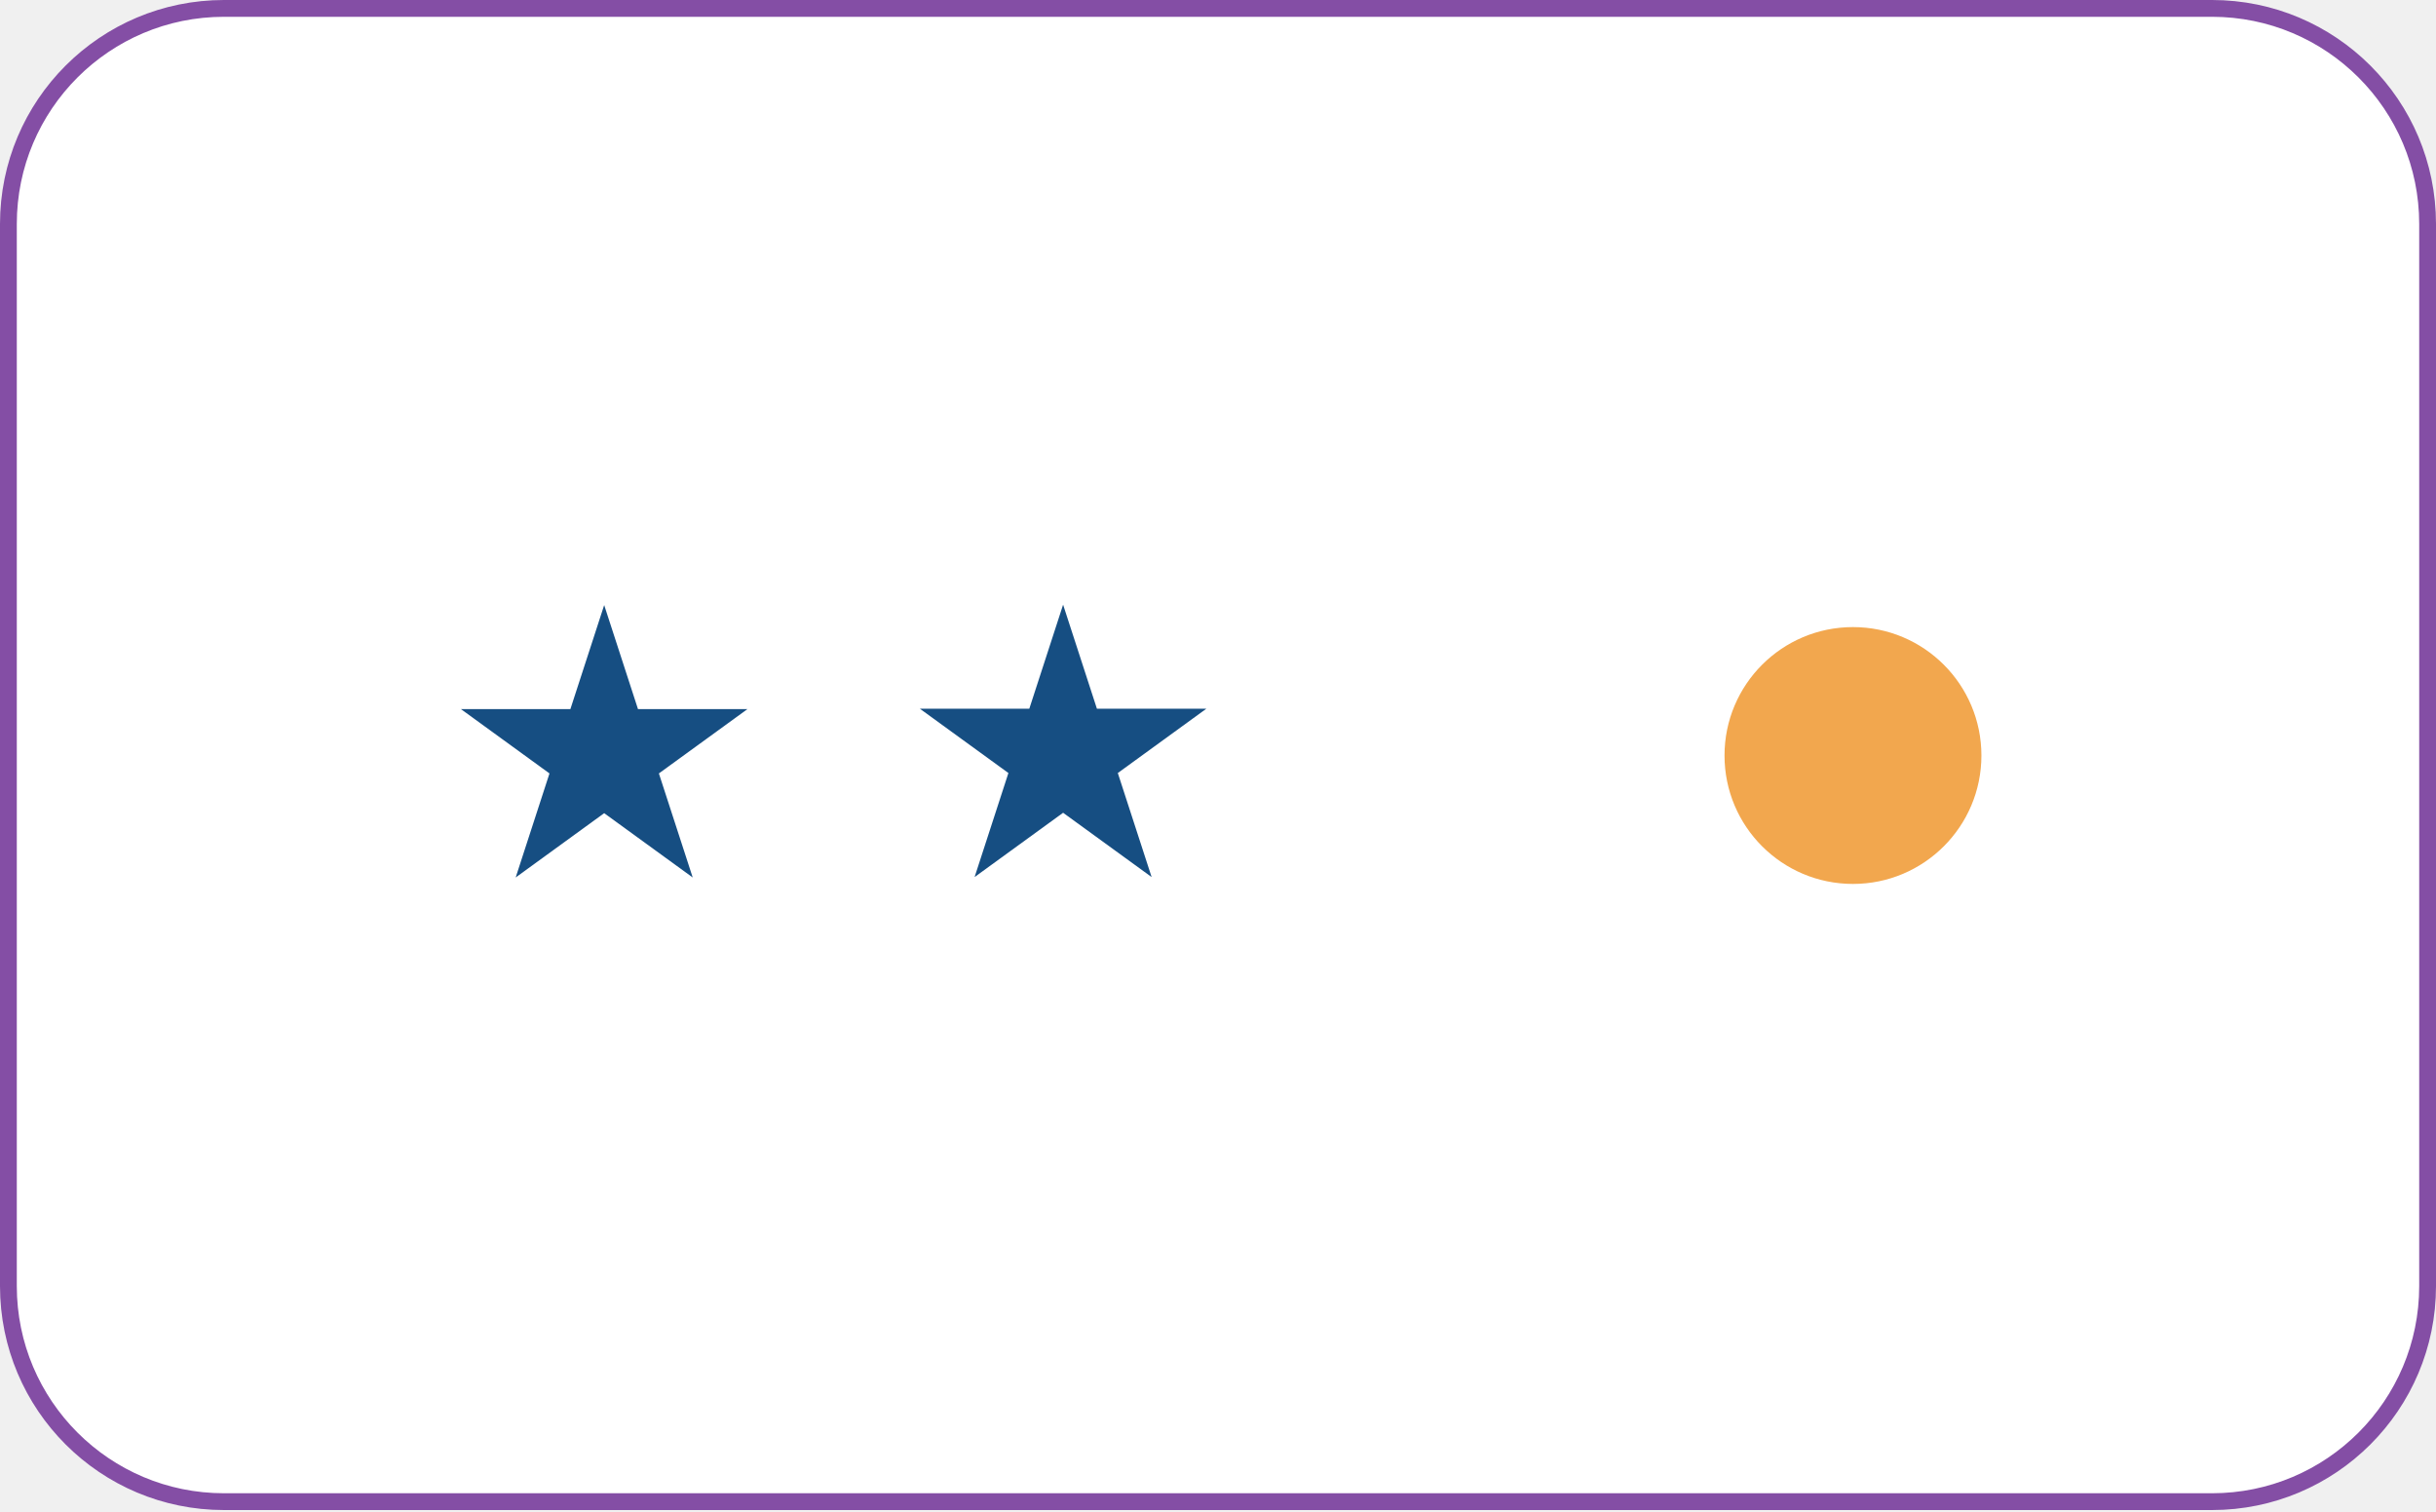
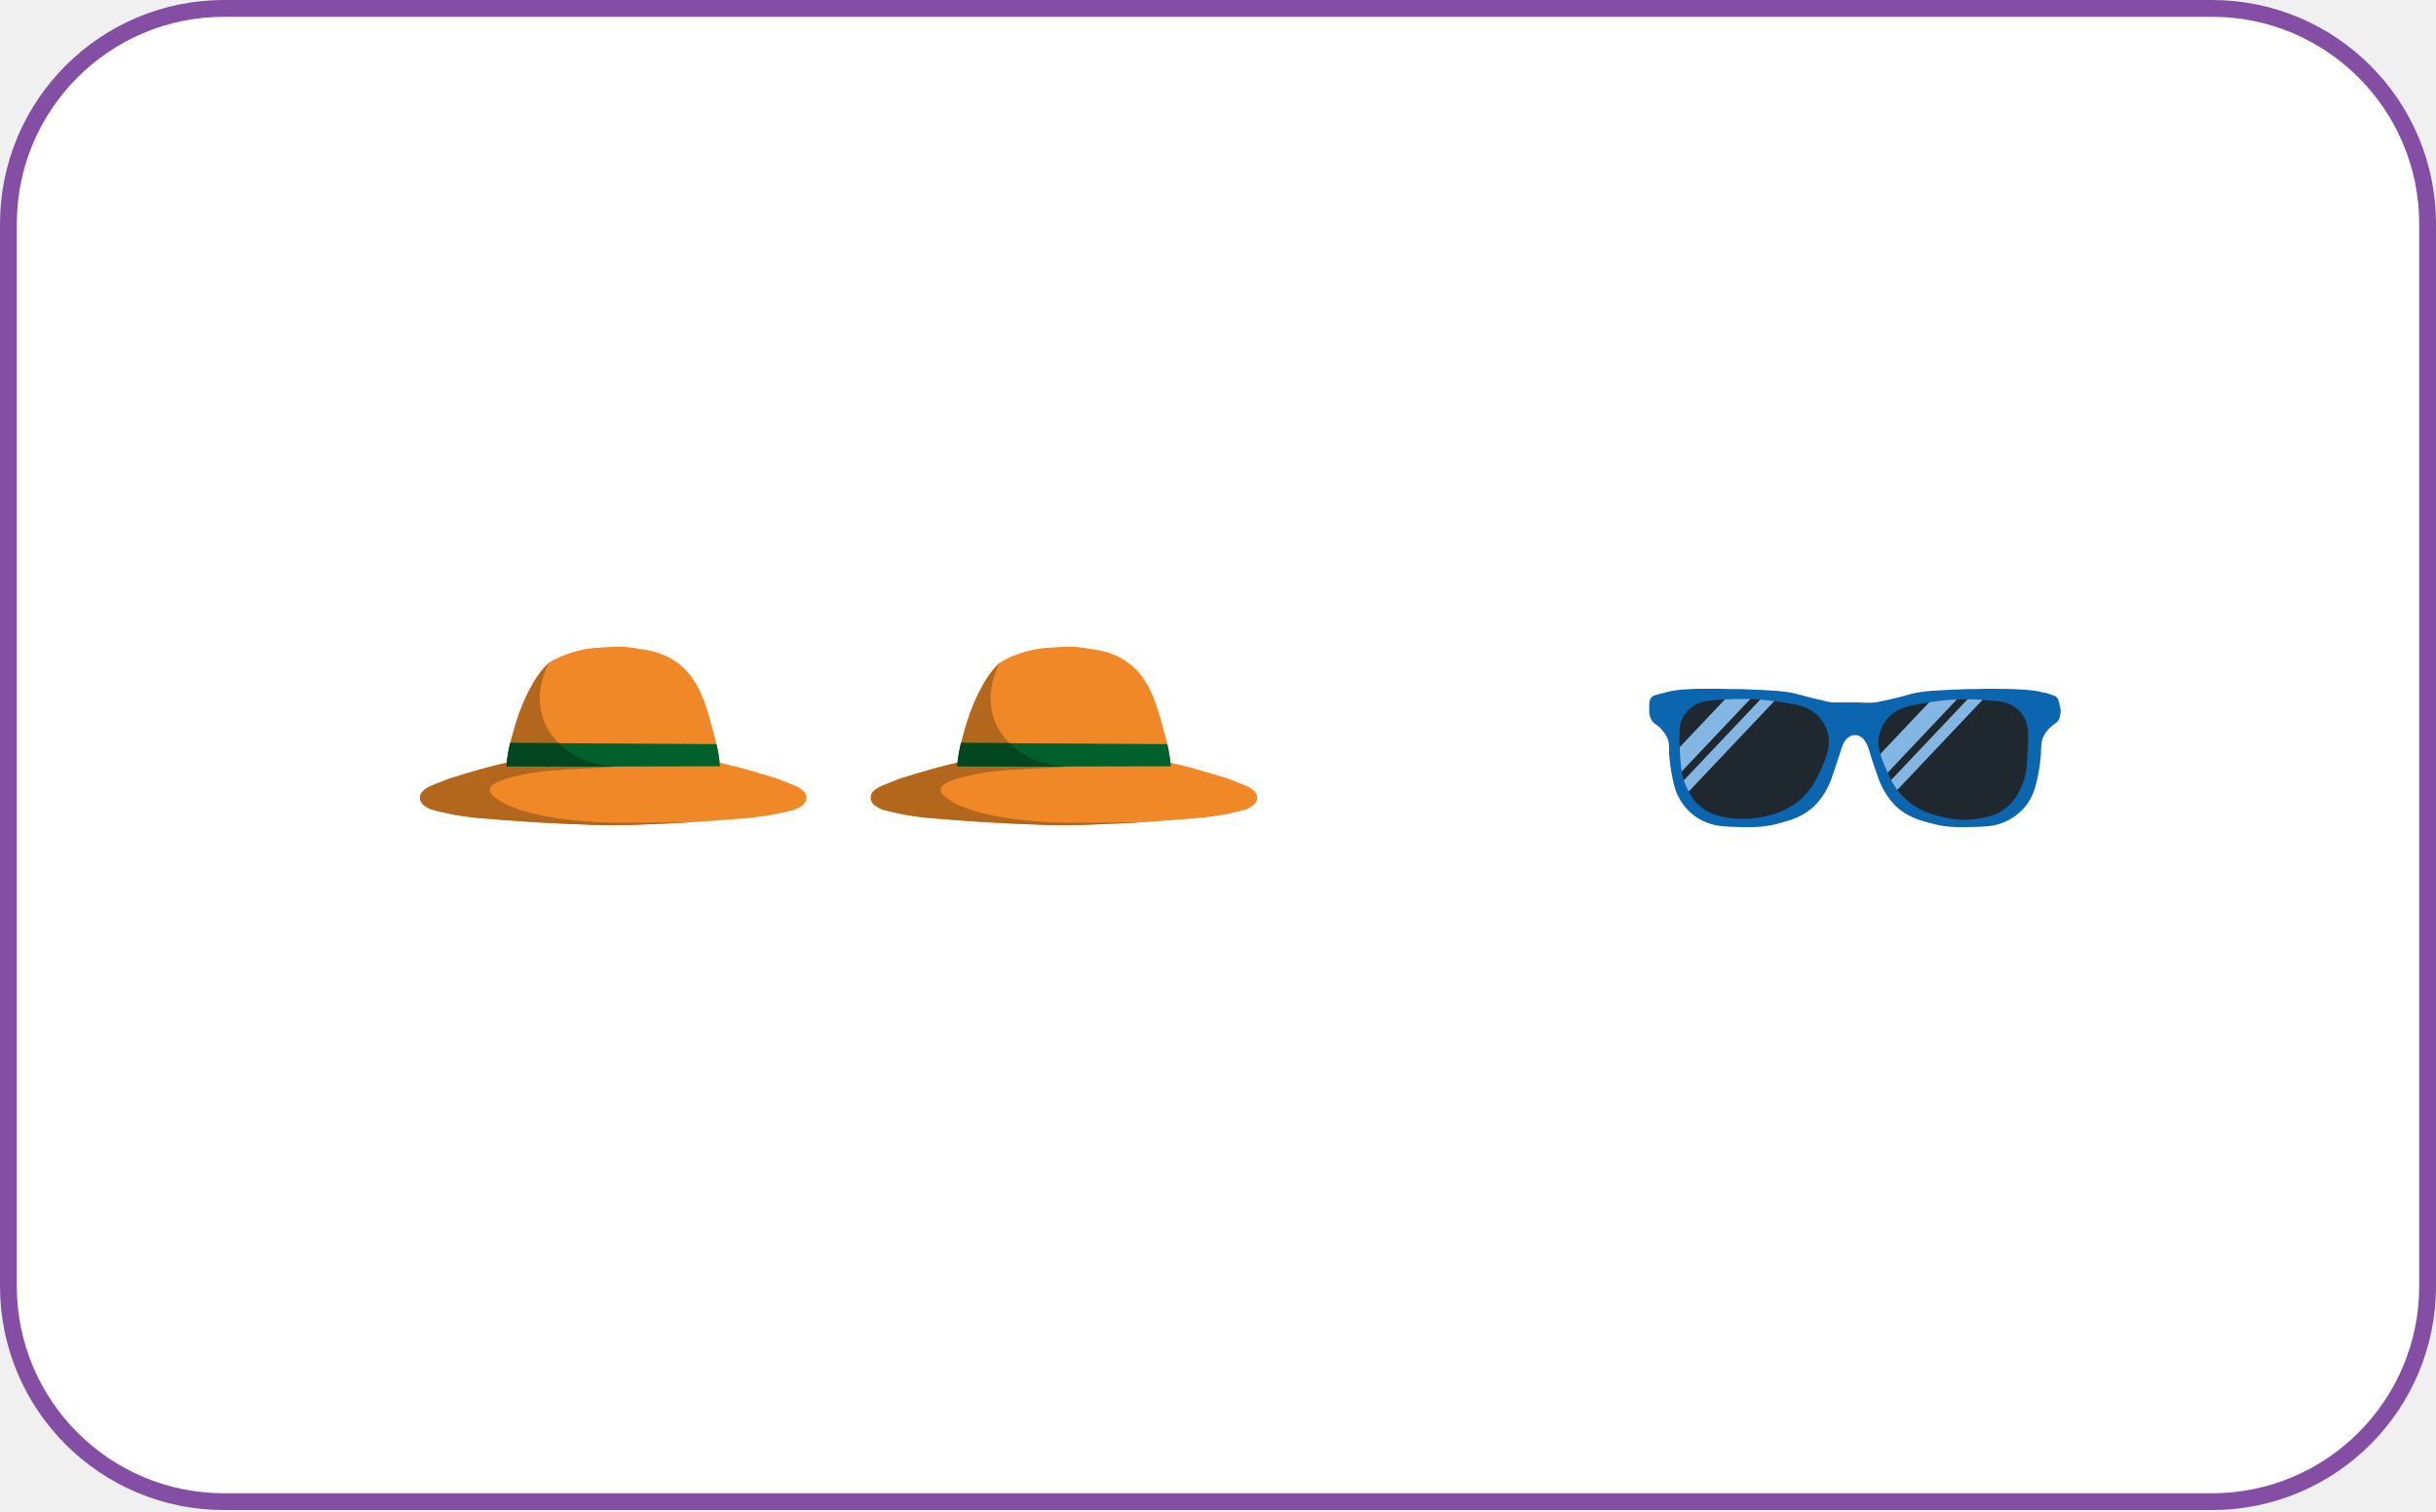
- <svg xmlns="http://www.w3.org/2000/svg" width="870" height="540" viewBox="0 0 870 540" fill="none">
+ <svg xmlns="http://www.w3.org/2000/svg" viewBox="0 0 870 540" fill="none">
  <rect x="3" y="3" width="864" height="533.4" rx="77" fill="white" stroke="#844EA5" stroke-width="6" />
-   <path d="M215.782 216.145L227.857 253.308H266.931L235.319 276.275L247.394 313.438L215.782 290.47L184.17 313.438L196.244 276.275L164.632 253.308H203.707L215.782 216.145Z" fill="#164E82" />
-   <path d="M379.682 216L391.757 253.162H430.831L399.219 276.13L411.294 313.292L379.682 290.325L348.07 313.292L360.144 276.13L328.532 253.162H367.607L379.682 216Z" fill="#164E82" />
-   <circle cx="661.773" cy="269.873" r="45.873" fill="#F2A74E" />
+   <path d="M671.626 273.027C672.929 277.492 674.417 282.888 679.068 287.353C685.208 293.121 692.836 293.493 698.046 293.679C704.186 294.051 712.372 294.423 718.326 288.842C722.977 284.562 723.721 278.795 724.466 272.841C725.396 266.515 726.326 259.445 722.419 254.236C717.393 247.538 707.346 247.91 698.229 248.282C690.788 248.654 674.601 249.212 670.694 258.514C668.833 262.794 670.135 267.259 671.626 273.027Z" fill="#20282F" />
+   <path d="M653.306 258.203C649.398 248.9 633.212 248.342 625.769 247.969C616.654 247.597 606.606 247.225 601.582 253.923C597.675 259.132 598.606 266.203 599.536 272.528C600.28 278.483 601.024 284.25 605.675 288.53C611.629 294.111 619.816 293.739 625.956 293.367C631.165 293.181 638.793 292.809 644.933 287.041C649.585 282.575 651.073 277.18 652.375 272.715C653.867 266.947 655.166 262.481 653.306 258.203Z" fill="#20282F" />
+   <path d="M673.466 276.727C682.225 267.468 690.985 258.209 699.746 248.951L699.067 248.281C696.603 247.824 694.235 247.56 692.304 247.366L671.936 268.896C670.712 270.19 672.692 277.544 673.466 276.727Z" fill="#83B6E3" />
+   <path d="M708.053 249.985L707.166 249.109C706.221 248.726 705.257 248.392 704.278 248.109L673.699 280.431L675.667 282.375C676.03 282.617 676.4 282.839 676.775 283.043L708.053 249.985Z" fill="#83B6E3" />
+   <path d="M634.117 249.985L633.231 249.109C632.287 248.726 631.323 248.393 630.344 248.111L599.76 280.433L601.729 282.377C602.092 282.619 602.461 282.841 602.837 283.045L634.117 249.985Z" fill="#83B6E3" />
+   <path d="M599.53 276.727C608.29 267.468 617.05 258.209 625.81 248.951L625.131 248.281C622.668 247.824 620.3 247.56 618.369 247.366L598.001 268.896C596.776 270.19 598.756 277.544 599.53 276.727Z" fill="#83B6E3" />
+   <path d="M734.51 249.026C733.952 248.468 733.022 248.282 731.347 247.723C730.812 247.512 730.247 247.386 729.673 247.351L728.185 246.98C722.787 245.863 709.579 246.049 709.579 246.049C702.509 246.235 703.997 246.049 700.464 246.235C691.162 246.607 686.696 246.793 682.417 247.91C681.115 248.282 677.951 249.212 673.486 250.144C671.44 250.517 670.323 250.889 669.951 250.889C667.909 251.076 665.854 251.076 663.811 250.889H654.321C653.118 250.773 651.933 250.523 650.785 250.144C646.32 249.214 643.343 248.284 641.855 247.91C637.578 246.793 633.108 246.607 623.807 246.235C620.273 246.049 621.759 246.235 614.691 246.049C614.691 246.049 601.481 245.677 596.272 246.98L594.783 247.352C594.243 247.546 593.68 247.671 593.108 247.725C591.248 248.282 590.317 248.47 589.945 249.026C588.827 249.956 589.015 251.631 589.015 253.678C588.923 254.985 589.248 256.288 589.945 257.398C590.689 258.516 591.247 258.516 592.736 259.817C593.665 260.771 594.478 261.833 595.154 262.98C596.272 265.027 596.085 266.701 596.085 269.12C596.303 271.868 596.676 274.601 597.202 277.306C597.76 280.469 598.69 284.562 601.853 288.284C604.312 291.254 607.625 293.397 611.342 294.423C612.644 294.795 614.133 295.168 618.412 295.353C625.11 295.54 629.762 295.726 635.529 294.051C639.809 292.934 644.088 291.633 647.996 287.911C650.746 285.118 652.842 281.75 654.134 278.049L657.298 268.561C657.521 267.664 657.832 266.791 658.228 265.956C658.506 265.186 658.95 264.487 659.53 263.909C659.907 263.526 660.348 263.211 660.832 262.979C661.019 262.793 661.391 262.793 661.763 262.607H663.251C663.623 262.607 663.81 262.793 664.181 262.979C664.666 263.211 665.107 263.526 665.484 263.909C665.979 264.55 666.415 265.235 666.786 265.956C667.181 266.791 667.493 267.664 667.717 268.561C667.717 268.561 668.461 271.351 670.879 278.049C672.172 281.749 674.269 285.117 677.019 287.91C680.926 291.632 685.206 292.934 689.486 294.05C695.254 295.724 699.905 295.539 706.603 295.352C710.883 295.166 712.557 294.794 713.673 294.422C717.37 293.352 720.67 291.216 723.161 288.281C726.324 284.56 727.068 280.467 727.812 277.304C728.338 274.598 728.711 271.865 728.93 269.118C728.93 266.699 728.93 265.024 729.86 262.978C730.478 261.792 731.296 260.722 732.279 259.815C733.581 258.513 734.326 258.513 735.07 257.396C735.814 256.279 735.814 255.161 736 253.675C735.441 251.631 735.441 249.956 734.51 249.026ZM650.227 275.074C648.927 278.049 647.065 281.957 642.971 285.679C639.51 288.509 635.43 290.485 631.064 291.446C626.254 292.633 621.252 292.823 616.366 292.004C613.76 291.446 610.97 290.887 607.993 288.655C604.272 285.865 602.97 282.516 601.853 280.097C600.364 276.376 600.177 272.841 599.806 265.399C599.621 260.376 599.993 258.329 600.924 256.468C601.942 254.526 603.49 252.913 605.389 251.817C607.435 250.7 609.11 250.329 611.9 250.142C616.973 249.693 622.069 249.569 627.157 249.77C631.994 250.142 635.343 250.7 636.646 250.887C642.414 251.818 645.39 252.376 647.996 254.608C650.217 256.291 651.846 258.636 652.647 261.306C654.134 266.329 652.274 270.608 650.227 275.074ZM724.278 265.582C723.905 273.027 723.905 276.562 722.231 280.284C721.3 282.518 719.812 286.051 716.091 288.842C713.3 291.077 710.509 291.633 707.718 292.194C702.846 293.216 697.798 293.024 693.017 291.636C690.04 290.892 685.389 289.776 681.11 285.869C676.831 282.333 675.156 278.24 673.854 275.263C671.807 270.612 669.946 266.333 671.434 261.495C672.235 258.826 673.864 256.48 676.086 254.797C678.691 252.751 681.668 252.192 687.436 251.076C688.738 250.89 692.087 250.332 696.925 249.959C702.011 249.652 707.115 249.777 712.181 250.331C714.786 250.517 716.646 250.889 718.693 252.005C720.591 253.102 722.14 254.715 723.158 256.657C724.091 258.515 724.463 260.376 724.278 265.582Z" fill="#0B65AF" />
+   <path d="M418.019 272.428C417.747 269.929 417.305 267.452 416.695 265.013C413.391 252.168 410.924 242.578 402.883 236.696C400.687 235.09 396.526 232.628 389.799 231.868C387.351 231.374 384.867 231.085 382.371 231.002C381.506 230.973 373.029 231.296 370.201 231.866C370.201 231.866 362.669 233.086 357.117 236.694C357.117 236.694 348.862 242.734 343.15 265.726C342.617 267.932 342.227 270.17 341.982 272.426C341.926 272.998 341.891 273.458 341.874 273.717L378.907 273.796V273.8H381.099L418.131 273.721C418.102 273.411 418.069 272.965 418.019 272.428Z" fill="#F18828" />
+   <path d="M448.688 283.529C448.639 283.436 448.585 283.345 448.526 283.257C447.438 281.641 444.84 280.617 444.84 280.617C443.01 279.894 440.921 279.044 438.492 278.108C434.458 276.857 429.326 275.299 425.698 274.319C425.447 274.252 419.282 272.696 417.412 272.278C405.663 272.258 382.163 272.215 382.162 272.212L379.999 272.216L377.837 272.212L377.834 272.22L342.586 272.278C340.717 272.696 338.008 273.331 334.781 274.19L334.3 274.319C330.672 275.299 325.54 276.857 321.506 278.108C319.077 279.044 316.991 279.894 315.158 280.617C315.158 280.617 312.56 281.641 311.472 283.257C311.413 283.345 311.36 283.436 311.31 283.529C310.995 284.218 310.917 284.991 311.09 285.728C311.365 286.959 312.437 287.702 313.179 288.202C314.465 289.066 315.593 289.351 317.928 289.887C320.71 290.528 322.101 290.848 322.692 290.95C328.047 291.877 332.017 292.214 332.017 292.214C346.463 293.442 356.881 293.973 356.881 293.973C362.205 294.245 366.111 294.397 368.398 294.479C372.086 294.671 375.959 294.782 380.002 294.782C384.045 294.782 387.917 294.671 391.607 294.479C393.893 294.397 397.8 294.245 403.124 293.973C403.124 293.973 413.545 293.442 427.987 292.214C427.987 292.214 431.958 291.877 437.313 290.95C437.904 290.848 439.295 290.528 442.077 289.887C444.409 289.351 445.54 289.066 446.822 288.202C447.564 287.702 448.636 286.959 448.911 285.728C449.083 284.991 449.004 284.217 448.688 283.529Z" fill="#F18828" />
+   <path d="M357.115 236.696C356.013 237.719 354.991 238.825 354.059 240.005C352.935 241.462 351.93 243.008 351.055 244.627C349.801 246.857 348.674 249.155 347.679 251.512C345.806 255.93 344.92 259.196 343.148 265.728C342.64 267.939 342.25 270.176 341.979 272.428C341.923 273 341.889 273.46 341.871 273.719L378.904 273.798V273.802H381.094V273.798C377.798 273.686 367.904 272.907 360.515 265.391C358.148 263.082 356.31 260.288 355.127 257.201C351.531 247.579 356.081 238.62 357.115 236.696Z" fill="#B2671D" />
+   <path d="M373.815 274.323C379.923 274.013 381.217 273.807 381.094 273.802L342.586 272.278C340.717 272.696 338.008 273.331 334.781 274.19L334.3 274.319C330.672 275.299 325.54 276.857 321.506 278.108C319.077 279.044 316.991 279.894 315.158 280.617C315.158 280.617 312.56 281.641 311.472 283.257C311.413 283.345 311.36 283.436 311.31 283.529C310.995 284.218 310.917 284.991 311.09 285.728C311.365 286.959 312.437 287.702 313.179 288.202C314.465 289.066 315.593 289.351 317.928 289.887C320.71 290.528 322.101 290.848 322.692 290.95C328.047 291.877 332.017 292.214 332.017 292.214C346.463 293.442 356.881 293.973 356.881 293.973C362.205 294.245 366.111 294.397 368.398 294.479C372.086 294.671 375.959 294.782 380.002 294.782C380.467 294.782 380.92 294.782 381.416 294.776C384.541 294.747 386.772 294.672 391.606 294.479C395.663 294.317 397.691 294.235 398.868 294.182C404.08 293.939 407.211 293.805 407.209 293.74C407.206 293.614 395.211 293.921 380.798 293.865C378.676 293.857 350.997 293.592 339.024 285.73C336.762 284.246 335.832 282.995 335.946 281.883C336.051 280.869 337.099 279.236 345.07 277.266C353.354 275.216 360.18 275.014 373.815 274.323Z" fill="#B2671D" />
+   <path d="M418.019 272.428C417.801 270.198 417.424 267.986 416.892 265.809L343.238 265.367C342.913 266.657 342.611 268.069 342.364 269.592C342.127 271.056 341.968 272.437 341.869 273.719L378.902 273.798V273.802H381.092V273.798L418.125 273.719C418.096 273.294 418.061 272.864 418.019 272.428Z" fill="#02602D" />
+   <path d="M360.593 265.471L360.249 265.463C359.764 265.454 359.417 265.457 359.199 265.458C359.1 265.458 357.764 265.465 356.99 265.437C356.929 265.437 356.757 265.429 356.524 265.427C356.227 265.427 356.011 265.431 355.96 265.432C355.176 265.452 353.115 265.417 353.115 265.417C352.235 265.401 349.793 265.383 343.238 265.367C342.913 266.657 342.611 268.069 342.364 269.592C342.127 271.056 341.968 272.437 341.869 273.719L378.902 273.798V273.802H381.092V273.798C380.548 273.78 379.917 273.745 379.219 273.685C378.894 273.656 378.091 273.581 377.13 273.437C375.649 273.216 374.185 272.9 372.745 272.491C371.386 272.101 370.056 271.62 368.762 271.05C367.711 270.583 366.935 270.164 366.652 270.011C365.245 269.231 363.905 268.335 362.647 267.333C361.964 266.779 361.289 266.151 361.15 266.019C360.984 265.862 360.822 265.702 360.822 265.702C360.732 265.611 360.654 265.531 360.593 265.471Z" fill="#00461F" />
+   <path d="M257.019 272.428C256.747 269.929 256.305 267.452 255.695 265.013C252.391 252.168 249.924 242.578 241.883 236.696C239.687 235.09 235.526 232.628 228.799 231.868C226.351 231.374 223.867 231.085 221.371 231.002C220.506 230.973 212.029 231.296 209.201 231.866C209.201 231.866 201.669 233.086 196.117 236.694C196.117 236.694 187.862 242.734 182.15 265.726C181.617 267.932 181.227 270.17 180.981 272.426C180.926 272.998 180.891 273.458 180.874 273.717L217.907 273.796V273.8H220.099L257.131 273.721C257.102 273.411 257.069 272.965 257.019 272.428Z" fill="#F18828" />
+   <path d="M287.688 283.529C287.639 283.436 287.585 283.345 287.526 283.257C286.438 281.641 283.84 280.617 283.84 280.617C282.01 279.894 279.921 279.044 277.492 278.108C273.458 276.857 268.326 275.299 264.698 274.319C264.447 274.252 258.282 272.696 256.412 272.278C244.663 272.258 221.163 272.215 221.162 272.212L218.999 272.216L216.837 272.212L216.834 272.22L181.586 272.278C179.717 272.696 177.008 273.331 173.781 274.19L173.3 274.319C169.672 275.299 164.54 276.857 160.506 278.108C158.077 279.044 155.991 279.894 154.158 280.617C154.158 280.617 151.56 281.641 150.472 283.257C150.413 283.345 150.36 283.436 150.31 283.529C149.995 284.218 149.917 284.991 150.09 285.728C150.365 286.959 151.437 287.702 152.179 288.202C153.465 289.066 154.593 289.351 156.928 289.887C159.71 290.528 161.101 290.848 161.692 290.95C167.047 291.877 171.017 292.214 171.017 292.214C185.463 293.442 195.881 293.973 195.881 293.973C201.205 294.245 205.111 294.397 207.398 294.479C211.086 294.671 214.959 294.782 219.002 294.782C223.045 294.782 226.917 294.671 230.607 294.479C232.893 294.397 236.8 294.245 242.124 293.973C242.124 293.973 252.545 293.442 266.987 292.214C266.987 292.214 270.958 291.877 276.313 290.95C276.904 290.848 278.295 290.528 281.077 289.887C283.409 289.351 284.54 289.066 285.822 288.202C286.564 287.702 287.636 286.959 287.911 285.728C288.083 284.991 288.004 284.217 287.688 283.529Z" fill="#F18828" />
+   <path d="M196.115 236.696C195.013 237.719 193.991 238.825 193.059 240.005C191.935 241.462 190.93 243.008 190.055 244.627C188.801 246.857 187.674 249.155 186.679 251.512C184.806 255.93 183.92 259.196 182.148 265.728C181.64 267.939 181.25 270.176 180.979 272.428C180.923 273 180.889 273.46 180.871 273.719L217.904 273.798V273.802H220.094V273.798C216.798 273.686 206.904 272.907 199.515 265.391C197.148 263.082 195.31 260.288 194.127 257.201C190.531 247.579 195.081 238.62 196.115 236.696Z" fill="#B2671D" />
+   <path d="M212.815 274.323C218.923 274.013 220.217 273.807 220.094 273.802L181.586 272.278C179.717 272.696 177.008 273.331 173.781 274.19L173.3 274.319C169.672 275.299 164.54 276.857 160.506 278.108C158.077 279.044 155.991 279.894 154.158 280.617C154.158 280.617 151.56 281.641 150.472 283.257C150.413 283.345 150.36 283.436 150.31 283.529C149.995 284.218 149.917 284.991 150.09 285.728C150.365 286.959 151.437 287.702 152.179 288.202C153.465 289.066 154.593 289.351 156.928 289.887C159.71 290.528 161.101 290.848 161.692 290.95C167.047 291.877 171.017 292.214 171.017 292.214C185.463 293.442 195.881 293.973 195.881 293.973C201.205 294.245 205.111 294.397 207.398 294.479C211.086 294.671 214.959 294.782 219.002 294.782C219.467 294.782 219.92 294.782 220.416 294.776C223.541 294.747 225.772 294.672 230.606 294.479C234.663 294.317 236.691 294.235 237.868 294.182C243.08 293.939 246.211 293.805 246.209 293.74C246.206 293.614 234.211 293.921 219.798 293.865C217.676 293.857 189.997 293.592 178.024 285.73C175.762 284.246 174.832 282.995 174.946 281.883C175.051 280.869 176.099 279.236 184.07 277.266C192.354 275.216 199.18 275.014 212.815 274.323Z" fill="#B2671D" />
+   <path d="M257.019 272.428C256.801 270.198 256.424 267.986 255.892 265.809L182.238 265.367C181.913 266.657 181.611 268.069 181.364 269.592C181.127 271.056 180.968 272.437 180.869 273.719L217.902 273.798V273.802H220.092V273.798L257.125 273.719C257.096 273.294 257.061 272.864 257.019 272.428Z" fill="#02602D" />
+   <path d="M199.593 265.471L199.249 265.463C198.764 265.454 198.417 265.457 198.199 265.458C198.1 265.458 196.764 265.465 195.99 265.437C195.929 265.437 195.757 265.429 195.524 265.427C195.227 265.427 195.011 265.431 194.96 265.432C194.176 265.452 192.115 265.417 192.115 265.417C191.235 265.401 188.793 265.383 182.238 265.367C181.913 266.657 181.611 268.069 181.364 269.592C181.127 271.056 180.968 272.437 180.869 273.719L217.902 273.798V273.802H220.092V273.798C219.548 273.78 218.917 273.745 218.219 273.685C217.894 273.656 217.091 273.581 216.13 273.437C214.649 273.216 213.185 272.9 211.745 272.491C210.386 272.101 209.056 271.62 207.762 271.05C206.711 270.583 205.935 270.164 205.652 270.011C204.245 269.231 202.905 268.335 201.647 267.333C200.964 266.779 200.289 266.151 200.15 266.019C199.984 265.862 199.822 265.702 199.822 265.702C199.732 265.611 199.654 265.531 199.593 265.471Z" fill="#00461F" />
</svg>
